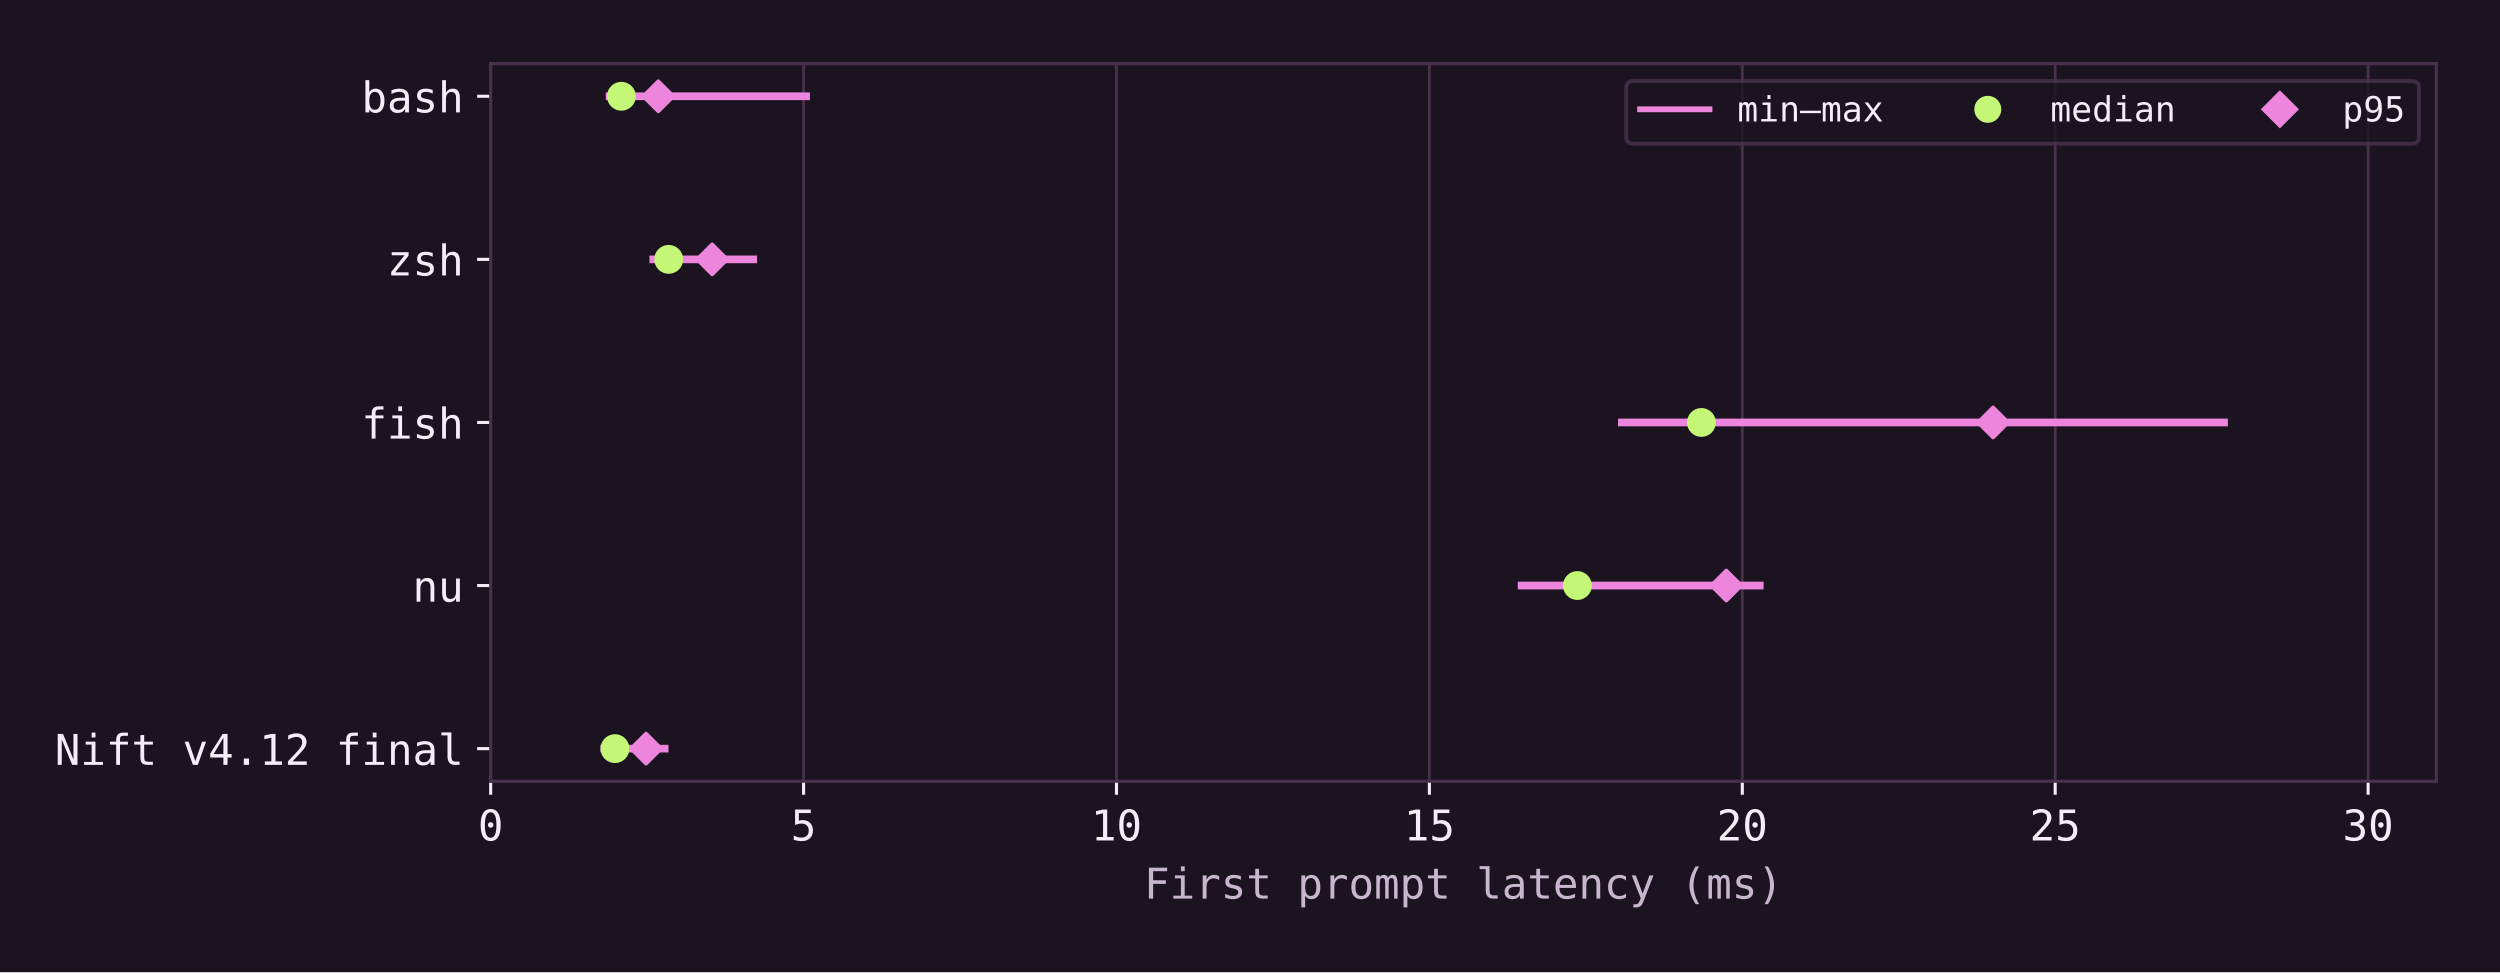
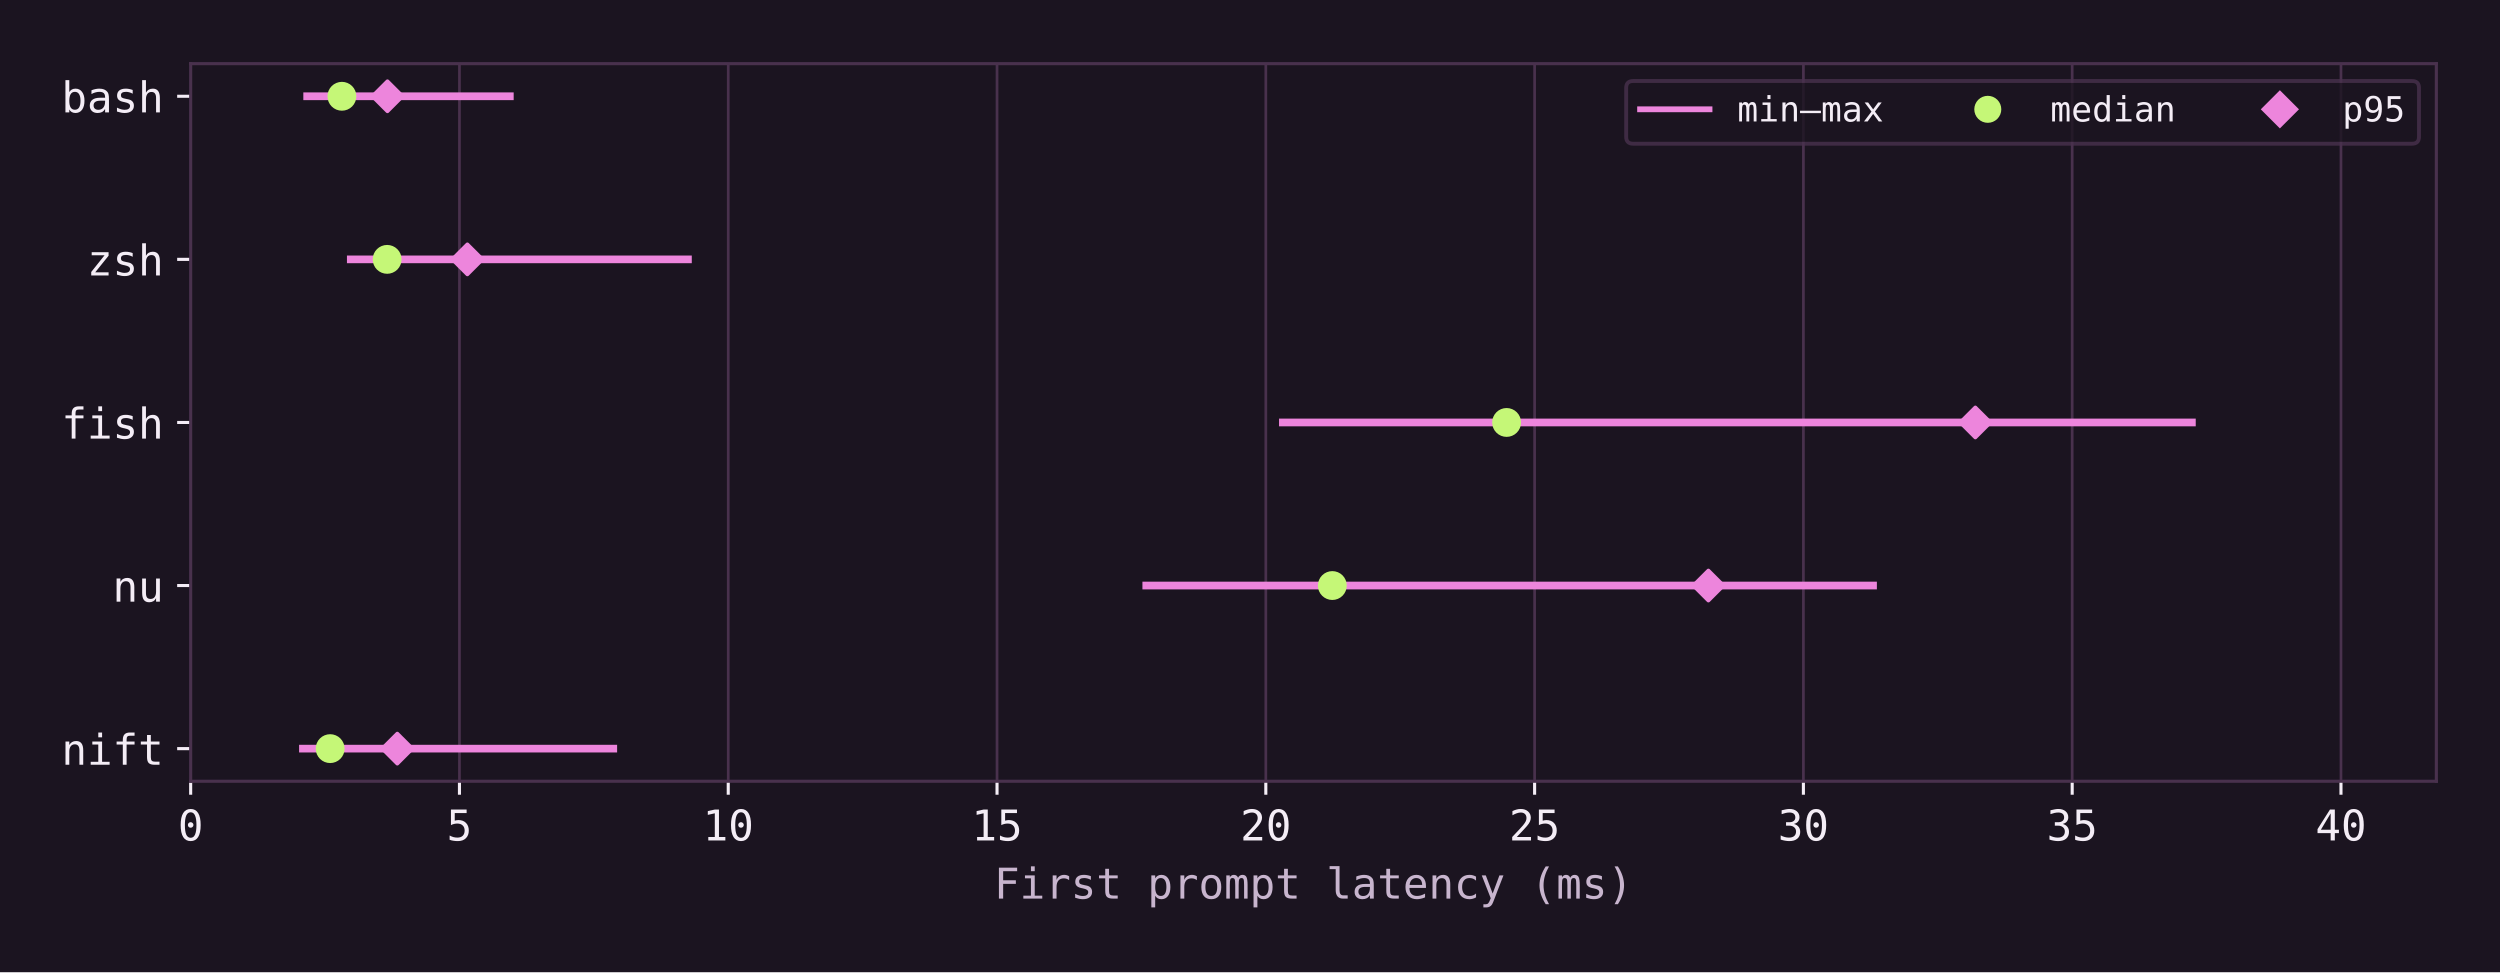
<svg xmlns="http://www.w3.org/2000/svg" xmlns:xlink="http://www.w3.org/1999/xlink" width="648pt" height="252pt" viewBox="0 0 648 252" version="1.1">
  <defs>
    <style type="text/css">*{stroke-linejoin: round; stroke-linecap: butt}</style>
  </defs>
  <g id="figure_1">
    <g id="patch_1">
      <path d="M 0 252  L 648 252  L 648 0  L 0 0  z " style="fill: #1b1420" />
    </g>
    <g id="axes_1">
      <g id="patch_2">
-         <path d="M 127.18 202.5  L 631.5 202.5  L 631.5 16.5  L 127.18 16.5  z " style="fill: #1b1420" />
+         <path d="M 49.42 202.5  L 631.5 202.5  L 631.5 16.5  L 49.42 16.5  z " style="fill: #1b1420" />
      </g>
      <g id="matplotlib.axis_1">
        <g id="xtick_1">
          <g id="line2d_1">
-             <path d="M 127.18 202.5  L 127.18 16.5  " clip-path="url(#p5cfbb8e66c)" style="fill: none; stroke: #49314d; stroke-width: 0.7; stroke-linecap: square" />
+             <path d="M 49.42 202.5  L 49.42 16.5  " clip-path="url(#p324d9fcf0c)" style="fill: none; stroke: #49314d; stroke-width: 0.7; stroke-linecap: square" />
          </g>
          <g id="line2d_2">
            <defs>
              <path id="m17a246e4b5" d="M 0 0  L 0 3.5  " style="stroke: #f4edf6; stroke-width: 0.8" />
            </defs>
            <g>
-               <use xlink:href="#m17a246e4b5" x="127.18" y="202.5" style="fill: #f4edf6; stroke: #f4edf6; stroke-width: 0.8" />
+               <use xlink:href="#m17a246e4b5" x="49.42" y="202.5" style="fill: #f4edf6; stroke: #f4edf6; stroke-width: 0.8" />
            </g>
          </g>
          <g id="text_1">
-             <text style="font-size: 11px; font-family: 'DejaVu Sans Mono', 'Bitstream Vera Sans Mono', 'Computer Modern Typewriter', 'Andale Mono', 'Nimbus Mono L', 'Courier New', 'Courier', 'Fixed', 'Terminal', monospace; text-anchor: middle; fill: #f4edf6" x="127.18" y="217.857" transform="rotate(-0 127.18 217.8574)">0</text>
+             <text style="font-size: 11px; font-family: 'DejaVu Sans Mono', 'Bitstream Vera Sans Mono', 'Computer Modern Typewriter', 'Andale Mono', 'Nimbus Mono L', 'Courier New', 'Courier', 'Fixed', 'Terminal', monospace; text-anchor: middle; fill: #f4edf6" x="49.42" y="217.857" transform="rotate(-0 49.42 217.8574)">0</text>
          </g>
        </g>
        <g id="xtick_2">
          <g id="line2d_3">
-             <path d="M 208.286 202.5  L 208.286 16.5  " clip-path="url(#p5cfbb8e66c)" style="fill: none; stroke: #49314d; stroke-width: 0.7; stroke-linecap: square" />
+             <path d="M 119.09 202.5  L 119.09 16.5  " clip-path="url(#p324d9fcf0c)" style="fill: none; stroke: #49314d; stroke-width: 0.7; stroke-linecap: square" />
          </g>
          <g id="line2d_4">
            <g>
-               <use xlink:href="#m17a246e4b5" x="208.286" y="202.5" style="fill: #f4edf6; stroke: #f4edf6; stroke-width: 0.8" />
+               <use xlink:href="#m17a246e4b5" x="119.09" y="202.5" style="fill: #f4edf6; stroke: #f4edf6; stroke-width: 0.8" />
            </g>
          </g>
          <g id="text_2">
-             <text style="font-size: 11px; font-family: 'DejaVu Sans Mono', 'Bitstream Vera Sans Mono', 'Computer Modern Typewriter', 'Andale Mono', 'Nimbus Mono L', 'Courier New', 'Courier', 'Fixed', 'Terminal', monospace; text-anchor: middle; fill: #f4edf6" x="208.286" y="217.857" transform="rotate(-0 208.2858 217.8574)">5</text>
+             <text style="font-size: 11px; font-family: 'DejaVu Sans Mono', 'Bitstream Vera Sans Mono', 'Computer Modern Typewriter', 'Andale Mono', 'Nimbus Mono L', 'Courier New', 'Courier', 'Fixed', 'Terminal', monospace; text-anchor: middle; fill: #f4edf6" x="119.09" y="217.857" transform="rotate(-0 119.0902 217.8574)">5</text>
          </g>
        </g>
        <g id="xtick_3">
          <g id="line2d_5">
-             <path d="M 289.392 202.5  L 289.392 16.5  " clip-path="url(#p5cfbb8e66c)" style="fill: none; stroke: #49314d; stroke-width: 0.7; stroke-linecap: square" />
+             <path d="M 188.76 202.5  L 188.76 16.5  " clip-path="url(#p324d9fcf0c)" style="fill: none; stroke: #49314d; stroke-width: 0.7; stroke-linecap: square" />
          </g>
          <g id="line2d_6">
            <g>
-               <use xlink:href="#m17a246e4b5" x="289.392" y="202.5" style="fill: #f4edf6; stroke: #f4edf6; stroke-width: 0.8" />
+               <use xlink:href="#m17a246e4b5" x="188.76" y="202.5" style="fill: #f4edf6; stroke: #f4edf6; stroke-width: 0.8" />
            </g>
          </g>
          <g id="text_3">
-             <text style="font-size: 11px; font-family: 'DejaVu Sans Mono', 'Bitstream Vera Sans Mono', 'Computer Modern Typewriter', 'Andale Mono', 'Nimbus Mono L', 'Courier New', 'Courier', 'Fixed', 'Terminal', monospace; text-anchor: middle; fill: #f4edf6" x="289.392" y="217.857" transform="rotate(-0 289.3915 217.8574)">10</text>
+             <text style="font-size: 11px; font-family: 'DejaVu Sans Mono', 'Bitstream Vera Sans Mono', 'Computer Modern Typewriter', 'Andale Mono', 'Nimbus Mono L', 'Courier New', 'Courier', 'Fixed', 'Terminal', monospace; text-anchor: middle; fill: #f4edf6" x="188.76" y="217.857" transform="rotate(-0 188.7603 217.8574)">10</text>
          </g>
        </g>
        <g id="xtick_4">
          <g id="line2d_7">
-             <path d="M 370.497 202.5  L 370.497 16.5  " clip-path="url(#p5cfbb8e66c)" style="fill: none; stroke: #49314d; stroke-width: 0.7; stroke-linecap: square" />
+             <path d="M 258.43 202.5  L 258.43 16.5  " clip-path="url(#p324d9fcf0c)" style="fill: none; stroke: #49314d; stroke-width: 0.7; stroke-linecap: square" />
          </g>
          <g id="line2d_8">
            <g>
-               <use xlink:href="#m17a246e4b5" x="370.497" y="202.5" style="fill: #f4edf6; stroke: #f4edf6; stroke-width: 0.8" />
+               <use xlink:href="#m17a246e4b5" x="258.43" y="202.5" style="fill: #f4edf6; stroke: #f4edf6; stroke-width: 0.8" />
            </g>
          </g>
          <g id="text_4">
-             <text style="font-size: 11px; font-family: 'DejaVu Sans Mono', 'Bitstream Vera Sans Mono', 'Computer Modern Typewriter', 'Andale Mono', 'Nimbus Mono L', 'Courier New', 'Courier', 'Fixed', 'Terminal', monospace; text-anchor: middle; fill: #f4edf6" x="370.497" y="217.857" transform="rotate(-0 370.4973 217.8574)">15</text>
+             <text style="font-size: 11px; font-family: 'DejaVu Sans Mono', 'Bitstream Vera Sans Mono', 'Computer Modern Typewriter', 'Andale Mono', 'Nimbus Mono L', 'Courier New', 'Courier', 'Fixed', 'Terminal', monospace; text-anchor: middle; fill: #f4edf6" x="258.43" y="217.857" transform="rotate(-0 258.4305 217.8574)">15</text>
          </g>
        </g>
        <g id="xtick_5">
          <g id="line2d_9">
-             <path d="M 451.603 202.5  L 451.603 16.5  " clip-path="url(#p5cfbb8e66c)" style="fill: none; stroke: #49314d; stroke-width: 0.7; stroke-linecap: square" />
+             <path d="M 328.101 202.5  L 328.101 16.5  " clip-path="url(#p324d9fcf0c)" style="fill: none; stroke: #49314d; stroke-width: 0.7; stroke-linecap: square" />
          </g>
          <g id="line2d_10">
            <g>
-               <use xlink:href="#m17a246e4b5" x="451.603" y="202.5" style="fill: #f4edf6; stroke: #f4edf6; stroke-width: 0.8" />
+               <use xlink:href="#m17a246e4b5" x="328.101" y="202.5" style="fill: #f4edf6; stroke: #f4edf6; stroke-width: 0.8" />
            </g>
          </g>
          <g id="text_5">
-             <text style="font-size: 11px; font-family: 'DejaVu Sans Mono', 'Bitstream Vera Sans Mono', 'Computer Modern Typewriter', 'Andale Mono', 'Nimbus Mono L', 'Courier New', 'Courier', 'Fixed', 'Terminal', monospace; text-anchor: middle; fill: #f4edf6" x="451.603" y="217.857" transform="rotate(-0 451.603 217.8574)">20</text>
+             <text style="font-size: 11px; font-family: 'DejaVu Sans Mono', 'Bitstream Vera Sans Mono', 'Computer Modern Typewriter', 'Andale Mono', 'Nimbus Mono L', 'Courier New', 'Courier', 'Fixed', 'Terminal', monospace; text-anchor: middle; fill: #f4edf6" x="328.101" y="217.857" transform="rotate(-0 328.1006 217.8574)">20</text>
          </g>
        </g>
        <g id="xtick_6">
          <g id="line2d_11">
-             <path d="M 532.709 202.5  L 532.709 16.5  " clip-path="url(#p5cfbb8e66c)" style="fill: none; stroke: #49314d; stroke-width: 0.7; stroke-linecap: square" />
+             <path d="M 397.771 202.5  L 397.771 16.5  " clip-path="url(#p324d9fcf0c)" style="fill: none; stroke: #49314d; stroke-width: 0.7; stroke-linecap: square" />
          </g>
          <g id="line2d_12">
            <g>
-               <use xlink:href="#m17a246e4b5" x="532.709" y="202.5" style="fill: #f4edf6; stroke: #f4edf6; stroke-width: 0.8" />
+               <use xlink:href="#m17a246e4b5" x="397.771" y="202.5" style="fill: #f4edf6; stroke: #f4edf6; stroke-width: 0.8" />
            </g>
          </g>
          <g id="text_6">
-             <text style="font-size: 11px; font-family: 'DejaVu Sans Mono', 'Bitstream Vera Sans Mono', 'Computer Modern Typewriter', 'Andale Mono', 'Nimbus Mono L', 'Courier New', 'Courier', 'Fixed', 'Terminal', monospace; text-anchor: middle; fill: #f4edf6" x="532.709" y="217.857" transform="rotate(-0 532.7088 217.8574)">25</text>
+             <text style="font-size: 11px; font-family: 'DejaVu Sans Mono', 'Bitstream Vera Sans Mono', 'Computer Modern Typewriter', 'Andale Mono', 'Nimbus Mono L', 'Courier New', 'Courier', 'Fixed', 'Terminal', monospace; text-anchor: middle; fill: #f4edf6" x="397.771" y="217.857" transform="rotate(-0 397.7708 217.8574)">25</text>
          </g>
        </g>
        <g id="xtick_7">
          <g id="line2d_13">
-             <path d="M 613.815 202.5  L 613.815 16.5  " clip-path="url(#p5cfbb8e66c)" style="fill: none; stroke: #49314d; stroke-width: 0.7; stroke-linecap: square" />
+             <path d="M 467.441 202.5  L 467.441 16.5  " clip-path="url(#p324d9fcf0c)" style="fill: none; stroke: #49314d; stroke-width: 0.7; stroke-linecap: square" />
          </g>
          <g id="line2d_14">
            <g>
-               <use xlink:href="#m17a246e4b5" x="613.815" y="202.5" style="fill: #f4edf6; stroke: #f4edf6; stroke-width: 0.8" />
+               <use xlink:href="#m17a246e4b5" x="467.441" y="202.5" style="fill: #f4edf6; stroke: #f4edf6; stroke-width: 0.8" />
            </g>
          </g>
          <g id="text_7">
-             <text style="font-size: 11px; font-family: 'DejaVu Sans Mono', 'Bitstream Vera Sans Mono', 'Computer Modern Typewriter', 'Andale Mono', 'Nimbus Mono L', 'Courier New', 'Courier', 'Fixed', 'Terminal', monospace; text-anchor: middle; fill: #f4edf6" x="613.815" y="217.857" transform="rotate(-0 613.8145 217.8574)">30</text>
-           </g>
-         </g>
-         <g id="text_8">
-           <text style="font-size: 11px; font-family: 'DejaVu Sans Mono', 'Bitstream Vera Sans Mono', 'Computer Modern Typewriter', 'Andale Mono', 'Nimbus Mono L', 'Courier New', 'Courier', 'Fixed', 'Terminal', monospace; text-anchor: middle; fill: #c8b5ce" x="379.34" y="232.917" transform="rotate(-0 379.34 232.9167)">First prompt latency (ms)</text>
+             <text style="font-size: 11px; font-family: 'DejaVu Sans Mono', 'Bitstream Vera Sans Mono', 'Computer Modern Typewriter', 'Andale Mono', 'Nimbus Mono L', 'Courier New', 'Courier', 'Fixed', 'Terminal', monospace; text-anchor: middle; fill: #f4edf6" x="467.441" y="217.857" transform="rotate(-0 467.441 217.8574)">30</text>
+           </g>
+         </g>
+         <g id="xtick_8">
+           <g id="line2d_15">
+             <path d="M 537.111 202.5  L 537.111 16.5  " clip-path="url(#p324d9fcf0c)" style="fill: none; stroke: #49314d; stroke-width: 0.7; stroke-linecap: square" />
+           </g>
+           <g id="line2d_16">
+             <g>
+               <use xlink:href="#m17a246e4b5" x="537.111" y="202.5" style="fill: #f4edf6; stroke: #f4edf6; stroke-width: 0.8" />
+             </g>
+           </g>
+           <g id="text_8">
+             <text style="font-size: 11px; font-family: 'DejaVu Sans Mono', 'Bitstream Vera Sans Mono', 'Computer Modern Typewriter', 'Andale Mono', 'Nimbus Mono L', 'Courier New', 'Courier', 'Fixed', 'Terminal', monospace; text-anchor: middle; fill: #f4edf6" x="537.111" y="217.857" transform="rotate(-0 537.1111 217.8574)">35</text>
+           </g>
+         </g>
+         <g id="xtick_9">
+           <g id="line2d_17">
+             <path d="M 606.781 202.5  L 606.781 16.5  " clip-path="url(#p324d9fcf0c)" style="fill: none; stroke: #49314d; stroke-width: 0.7; stroke-linecap: square" />
+           </g>
+           <g id="line2d_18">
+             <g>
+               <use xlink:href="#m17a246e4b5" x="606.781" y="202.5" style="fill: #f4edf6; stroke: #f4edf6; stroke-width: 0.8" />
+             </g>
+           </g>
+           <g id="text_9">
+             <text style="font-size: 11px; font-family: 'DejaVu Sans Mono', 'Bitstream Vera Sans Mono', 'Computer Modern Typewriter', 'Andale Mono', 'Nimbus Mono L', 'Courier New', 'Courier', 'Fixed', 'Terminal', monospace; text-anchor: middle; fill: #f4edf6" x="606.781" y="217.857" transform="rotate(-0 606.7813 217.8574)">40</text>
+           </g>
+         </g>
+         <g id="text_10">
+           <text style="font-size: 11px; font-family: 'DejaVu Sans Mono', 'Bitstream Vera Sans Mono', 'Computer Modern Typewriter', 'Andale Mono', 'Nimbus Mono L', 'Courier New', 'Courier', 'Fixed', 'Terminal', monospace; text-anchor: middle; fill: #c8b5ce" x="340.46" y="232.917" transform="rotate(-0 340.46 232.9167)">First prompt latency (ms)</text>
        </g>
      </g>
      <g id="matplotlib.axis_2">
        <g id="ytick_1">
-           <g id="line2d_15">
+           <g id="line2d_19">
            <defs>
              <path id="m6226300c67" d="M 0 0  L -3.5 0  " style="stroke: #f4edf6; stroke-width: 0.8" />
            </defs>
            <g>
-               <use xlink:href="#m6226300c67" x="127.18" y="24.955" style="fill: #f4edf6; stroke: #f4edf6; stroke-width: 0.8" />
-             </g>
-           </g>
-           <g id="text_9">
-             <text style="font-size: 11px; font-family: 'DejaVu Sans Mono', 'Bitstream Vera Sans Mono', 'Computer Modern Typewriter', 'Andale Mono', 'Nimbus Mono L', 'Courier New', 'Courier', 'Fixed', 'Terminal', monospace; text-anchor: end; fill: #f4edf6" x="120.18" y="29.134" transform="rotate(-0 120.18 29.13369)">bash</text>
+               <use xlink:href="#m6226300c67" x="49.42" y="24.955" style="fill: #f4edf6; stroke: #f4edf6; stroke-width: 0.8" />
+             </g>
+           </g>
+           <g id="text_11">
+             <text style="font-size: 11px; font-family: 'DejaVu Sans Mono', 'Bitstream Vera Sans Mono', 'Computer Modern Typewriter', 'Andale Mono', 'Nimbus Mono L', 'Courier New', 'Courier', 'Fixed', 'Terminal', monospace; text-anchor: end; fill: #f4edf6" x="42.42" y="29.134" transform="rotate(-0 42.42 29.13369)">bash</text>
          </g>
        </g>
        <g id="ytick_2">
-           <g id="line2d_16">
-             <g>
-               <use xlink:href="#m6226300c67" x="127.18" y="67.227" style="fill: #f4edf6; stroke: #f4edf6; stroke-width: 0.8" />
-             </g>
-           </g>
-           <g id="text_10">
-             <text style="font-size: 11px; font-family: 'DejaVu Sans Mono', 'Bitstream Vera Sans Mono', 'Computer Modern Typewriter', 'Andale Mono', 'Nimbus Mono L', 'Courier New', 'Courier', 'Fixed', 'Terminal', monospace; text-anchor: end; fill: #f4edf6" x="120.18" y="71.406" transform="rotate(-0 120.18 71.40641)">zsh</text>
+           <g id="line2d_20">
+             <g>
+               <use xlink:href="#m6226300c67" x="49.42" y="67.227" style="fill: #f4edf6; stroke: #f4edf6; stroke-width: 0.8" />
+             </g>
+           </g>
+           <g id="text_12">
+             <text style="font-size: 11px; font-family: 'DejaVu Sans Mono', 'Bitstream Vera Sans Mono', 'Computer Modern Typewriter', 'Andale Mono', 'Nimbus Mono L', 'Courier New', 'Courier', 'Fixed', 'Terminal', monospace; text-anchor: end; fill: #f4edf6" x="42.42" y="71.406" transform="rotate(-0 42.42 71.40641)">zsh</text>
          </g>
        </g>
        <g id="ytick_3">
-           <g id="line2d_17">
-             <g>
-               <use xlink:href="#m6226300c67" x="127.18" y="109.5" style="fill: #f4edf6; stroke: #f4edf6; stroke-width: 0.8" />
-             </g>
-           </g>
-           <g id="text_11">
-             <text style="font-size: 11px; font-family: 'DejaVu Sans Mono', 'Bitstream Vera Sans Mono', 'Computer Modern Typewriter', 'Andale Mono', 'Nimbus Mono L', 'Courier New', 'Courier', 'Fixed', 'Terminal', monospace; text-anchor: end; fill: #f4edf6" x="120.18" y="113.679" transform="rotate(-0 120.18 113.6791)">fish</text>
+           <g id="line2d_21">
+             <g>
+               <use xlink:href="#m6226300c67" x="49.42" y="109.5" style="fill: #f4edf6; stroke: #f4edf6; stroke-width: 0.8" />
+             </g>
+           </g>
+           <g id="text_13">
+             <text style="font-size: 11px; font-family: 'DejaVu Sans Mono', 'Bitstream Vera Sans Mono', 'Computer Modern Typewriter', 'Andale Mono', 'Nimbus Mono L', 'Courier New', 'Courier', 'Fixed', 'Terminal', monospace; text-anchor: end; fill: #f4edf6" x="42.42" y="113.679" transform="rotate(-0 42.42 113.6791)">fish</text>
          </g>
        </g>
        <g id="ytick_4">
-           <g id="line2d_18">
-             <g>
-               <use xlink:href="#m6226300c67" x="127.18" y="151.773" style="fill: #f4edf6; stroke: #f4edf6; stroke-width: 0.8" />
-             </g>
-           </g>
-           <g id="text_12">
-             <text style="font-size: 11px; font-family: 'DejaVu Sans Mono', 'Bitstream Vera Sans Mono', 'Computer Modern Typewriter', 'Andale Mono', 'Nimbus Mono L', 'Courier New', 'Courier', 'Fixed', 'Terminal', monospace; text-anchor: end; fill: #f4edf6" x="120.18" y="155.951" transform="rotate(-0 120.18 155.9514)">nu</text>
+           <g id="line2d_22">
+             <g>
+               <use xlink:href="#m6226300c67" x="49.42" y="151.773" style="fill: #f4edf6; stroke: #f4edf6; stroke-width: 0.8" />
+             </g>
+           </g>
+           <g id="text_14">
+             <text style="font-size: 11px; font-family: 'DejaVu Sans Mono', 'Bitstream Vera Sans Mono', 'Computer Modern Typewriter', 'Andale Mono', 'Nimbus Mono L', 'Courier New', 'Courier', 'Fixed', 'Terminal', monospace; text-anchor: end; fill: #f4edf6" x="42.42" y="155.951" transform="rotate(-0 42.42 155.9514)">nu</text>
          </g>
        </g>
        <g id="ytick_5">
-           <g id="line2d_19">
-             <g>
-               <use xlink:href="#m6226300c67" x="127.18" y="194.045" style="fill: #f4edf6; stroke: #f4edf6; stroke-width: 0.8" />
-             </g>
-           </g>
-           <g id="text_13">
-             <text style="font-size: 11px; font-family: 'DejaVu Sans Mono', 'Bitstream Vera Sans Mono', 'Computer Modern Typewriter', 'Andale Mono', 'Nimbus Mono L', 'Courier New', 'Courier', 'Fixed', 'Terminal', monospace; text-anchor: end; fill: #f4edf6" x="120.18" y="198.254" transform="rotate(-0 120.18 198.2538)">Nift v4.12 final</text>
+           <g id="line2d_23">
+             <g>
+               <use xlink:href="#m6226300c67" x="49.42" y="194.045" style="fill: #f4edf6; stroke: #f4edf6; stroke-width: 0.8" />
+             </g>
+           </g>
+           <g id="text_15">
+             <text style="font-size: 11px; font-family: 'DejaVu Sans Mono', 'Bitstream Vera Sans Mono', 'Computer Modern Typewriter', 'Andale Mono', 'Nimbus Mono L', 'Courier New', 'Courier', 'Fixed', 'Terminal', monospace; text-anchor: end; fill: #f4edf6" x="42.42" y="198.225" transform="rotate(-0 42.42 198.2246)">nift</text>
          </g>
        </g>
      </g>
      <g id="LineCollection_1">
-         <path d="M 157.01 24.955  L 209.934 24.955  " clip-path="url(#p5cfbb8e66c)" style="fill: none; stroke: #ed85dc; stroke-width: 2" />
+         <path d="M 78.623 24.955  L 133.146 24.955  " clip-path="url(#p324d9fcf0c)" style="fill: none; stroke: #ed85dc; stroke-width: 2" />
      </g>
      <g id="LineCollection_2">
-         <path d="M 168.331 67.227  L 196.22 67.227  " clip-path="url(#p5cfbb8e66c)" style="fill: none; stroke: #ed85dc; stroke-width: 2" />
+         <path d="M 89.928 67.227  L 179.31 67.227  " clip-path="url(#p324d9fcf0c)" style="fill: none; stroke: #ed85dc; stroke-width: 2" />
      </g>
      <g id="LineCollection_3">
-         <path d="M 419.39 109.5  L 577.466 109.5  " clip-path="url(#p5cfbb8e66c)" style="fill: none; stroke: #ed85dc; stroke-width: 2" />
+         <path d="M 331.525 109.5  L 569.134 109.5  " clip-path="url(#p324d9fcf0c)" style="fill: none; stroke: #ed85dc; stroke-width: 2" />
      </g>
      <g id="LineCollection_4">
-         <path d="M 393.405 151.773  L 457.124 151.773  " clip-path="url(#p5cfbb8e66c)" style="fill: none; stroke: #ed85dc; stroke-width: 2" />
+         <path d="M 296.118 151.773  L 486.488 151.773  " clip-path="url(#p324d9fcf0c)" style="fill: none; stroke: #ed85dc; stroke-width: 2" />
      </g>
      <g id="LineCollection_5">
-         <path d="M 155.66 194.045  L 173.277 194.045  " clip-path="url(#p5cfbb8e66c)" style="fill: none; stroke: #ed85dc; stroke-width: 2" />
+         <path d="M 77.521 194.045  L 159.955 194.045  " clip-path="url(#p324d9fcf0c)" style="fill: none; stroke: #ed85dc; stroke-width: 2" />
      </g>
      <g id="patch_3">
-         <path d="M 127.18 202.5  L 127.18 16.5  " style="fill: none; stroke: #49314d; stroke-width: 0.8; stroke-linejoin: miter; stroke-linecap: square" />
+         <path d="M 49.42 202.5  L 49.42 16.5  " style="fill: none; stroke: #49314d; stroke-width: 0.8; stroke-linejoin: miter; stroke-linecap: square" />
      </g>
      <g id="patch_4">
        <path d="M 631.5 202.5  L 631.5 16.5  " style="fill: none; stroke: #49314d; stroke-width: 0.8; stroke-linejoin: miter; stroke-linecap: square" />
      </g>
      <g id="patch_5">
-         <path d="M 127.18 202.5  L 631.5 202.5  " style="fill: none; stroke: #49314d; stroke-width: 0.8; stroke-linejoin: miter; stroke-linecap: square" />
+         <path d="M 49.42 202.5  L 631.5 202.5  " style="fill: none; stroke: #49314d; stroke-width: 0.8; stroke-linejoin: miter; stroke-linecap: square" />
      </g>
      <g id="patch_6">
-         <path d="M 127.18 16.5  L 631.5 16.5  " style="fill: none; stroke: #49314d; stroke-width: 0.8; stroke-linejoin: miter; stroke-linecap: square" />
+         <path d="M 49.42 16.5  L 631.5 16.5  " style="fill: none; stroke: #49314d; stroke-width: 0.8; stroke-linejoin: miter; stroke-linecap: square" />
      </g>
      <g id="PathCollection_1">
        <defs>
          <path id="m5db24b1db3" d="M 0 3.24  C 0.859 3.24 1.684 2.899 2.291 2.291  C 2.899 1.684 3.24 0.859 3.24 0  C 3.24 -0.859 2.899 -1.684 2.291 -2.291  C 1.684 -2.899 0.859 -3.24 0 -3.24  C -0.859 -3.24 -1.684 -2.899 -2.291 -2.291  C -2.899 -1.684 -3.24 -0.859 -3.24 0  C -3.24 0.859 -2.899 1.684 -2.291 2.291  C -1.684 2.899 -0.859 3.24 0 3.24  z " style="stroke: #c5f777" />
        </defs>
-         <g clip-path="url(#p5cfbb8e66c)">
-           <use xlink:href="#m5db24b1db3" x="161.066" y="24.955" style="fill: #c5f777; stroke: #c5f777" />
+         <g clip-path="url(#p324d9fcf0c)">
+           <use xlink:href="#m5db24b1db3" x="88.622" y="24.955" style="fill: #c5f777; stroke: #c5f777" />
        </g>
      </g>
      <g id="PathCollection_2">
        <defs>
          <path id="mfc24619442" d="M -0 3.873  L 3.873 0  L 0 -3.873  L -3.873 -0  z " style="stroke: #ed85dc" />
        </defs>
-         <g clip-path="url(#p5cfbb8e66c)">
-           <use xlink:href="#mfc24619442" x="170.627" y="24.955" style="fill: #ed85dc; stroke: #ed85dc" />
+         <g clip-path="url(#p324d9fcf0c)">
+           <use xlink:href="#mfc24619442" x="100.427" y="24.955" style="fill: #ed85dc; stroke: #ed85dc" />
        </g>
      </g>
      <g id="PathCollection_3">
-         <g clip-path="url(#p5cfbb8e66c)">
-           <use xlink:href="#m5db24b1db3" x="173.32" y="67.227" style="fill: #c5f777; stroke: #c5f777" />
+         <g clip-path="url(#p324d9fcf0c)">
+           <use xlink:href="#m5db24b1db3" x="100.347" y="67.227" style="fill: #c5f777; stroke: #c5f777" />
        </g>
      </g>
      <g id="PathCollection_4">
-         <g clip-path="url(#p5cfbb8e66c)">
-           <use xlink:href="#mfc24619442" x="184.585" y="67.227" style="fill: #ed85dc; stroke: #ed85dc" />
+         <g clip-path="url(#p324d9fcf0c)">
+           <use xlink:href="#mfc24619442" x="121.141" y="67.227" style="fill: #ed85dc; stroke: #ed85dc" />
        </g>
      </g>
      <g id="PathCollection_5">
-         <g clip-path="url(#p5cfbb8e66c)">
-           <use xlink:href="#m5db24b1db3" x="441.005" y="109.5" style="fill: #c5f777; stroke: #c5f777" />
+         <g clip-path="url(#p324d9fcf0c)">
+           <use xlink:href="#m5db24b1db3" x="390.512" y="109.5" style="fill: #c5f777; stroke: #c5f777" />
        </g>
      </g>
      <g id="PathCollection_6">
-         <g clip-path="url(#p5cfbb8e66c)">
-           <use xlink:href="#mfc24619442" x="516.603" y="109.5" style="fill: #ed85dc; stroke: #ed85dc" />
+         <g clip-path="url(#p324d9fcf0c)">
+           <use xlink:href="#mfc24619442" x="512.006" y="109.5" style="fill: #ed85dc; stroke: #ed85dc" />
        </g>
      </g>
      <g id="PathCollection_7">
-         <g clip-path="url(#p5cfbb8e66c)">
-           <use xlink:href="#m5db24b1db3" x="408.858" y="151.773" style="fill: #c5f777; stroke: #c5f777" />
+         <g clip-path="url(#p324d9fcf0c)">
+           <use xlink:href="#m5db24b1db3" x="345.34" y="151.773" style="fill: #c5f777; stroke: #c5f777" />
        </g>
      </g>
      <g id="PathCollection_8">
-         <g clip-path="url(#p5cfbb8e66c)">
-           <use xlink:href="#mfc24619442" x="447.463" y="151.773" style="fill: #ed85dc; stroke: #ed85dc" />
+         <g clip-path="url(#p324d9fcf0c)">
+           <use xlink:href="#mfc24619442" x="442.815" y="151.773" style="fill: #ed85dc; stroke: #ed85dc" />
        </g>
      </g>
      <g id="PathCollection_9">
-         <g clip-path="url(#p5cfbb8e66c)">
-           <use xlink:href="#m5db24b1db3" x="159.393" y="194.045" style="fill: #c5f777; stroke: #c5f777" />
+         <g clip-path="url(#p324d9fcf0c)">
+           <use xlink:href="#m5db24b1db3" x="85.577" y="194.045" style="fill: #c5f777; stroke: #c5f777" />
        </g>
      </g>
      <g id="PathCollection_10">
-         <g clip-path="url(#p5cfbb8e66c)">
-           <use xlink:href="#mfc24619442" x="167.454" y="194.045" style="fill: #ed85dc; stroke: #ed85dc" />
+         <g clip-path="url(#p324d9fcf0c)">
+           <use xlink:href="#mfc24619442" x="102.978" y="194.045" style="fill: #ed85dc; stroke: #ed85dc" />
        </g>
      </g>
      <g id="legend_1">
        <g id="patch_7">
          <path d="M 423.308 37.249  L 625.2 37.249  Q 627 37.249 627 35.449  L 627 22.8  Q 627 21 625.2 21  L 423.308 21  Q 421.507 21 421.507 22.8  L 421.507 35.449  Q 421.507 37.249 423.308 37.249  z " style="fill: #1b1420; opacity: 0.8; stroke: #49314d; stroke-linejoin: miter" />
        </g>
-         <g id="line2d_20">
+         <g id="line2d_24">
          <path d="M 425.108 28.336  L 434.108 28.336  L 443.108 28.336  " style="fill: none; stroke: #ed85dc; stroke-width: 1.5; stroke-linecap: square" />
        </g>
-         <g id="text_14">
+         <g id="text_16">
          <text style="font-size: 9px; font-family: 'DejaVu Sans Mono', 'Bitstream Vera Sans Mono', 'Computer Modern Typewriter', 'Andale Mono', 'Nimbus Mono L', 'Courier New', 'Courier', 'Fixed', 'Terminal', monospace; text-anchor: start; fill: #f4edf6" x="450.308" y="31.486" transform="rotate(-0 450.3075 31.48641)">min–max</text>
        </g>
-         <g id="line2d_21">
+         <g id="line2d_25">
          <defs>
            <path id="m5fed803c4d" d="M 0 3  C 0.796 3 1.559 2.684 2.121 2.121  C 2.684 1.559 3 0.796 3 0  C 3 -0.796 2.684 -1.559 2.121 -2.121  C 1.559 -2.684 0.796 -3 0 -3  C -0.796 -3 -1.559 -2.684 -2.121 -2.121  C -2.684 -1.559 -3 -0.796 -3 0  C -3 0.796 -2.684 1.559 -2.121 2.121  C -1.559 2.684 -0.796 3 0 3  z " style="stroke: #c5f777" />
          </defs>
          <g>
            <use xlink:href="#m5fed803c4d" x="515.235" y="28.336" style="fill: #c5f777; stroke: #c5f777" />
          </g>
        </g>
-         <g id="text_15">
+         <g id="text_17">
          <text style="font-size: 9px; font-family: 'DejaVu Sans Mono', 'Bitstream Vera Sans Mono', 'Computer Modern Typewriter', 'Andale Mono', 'Nimbus Mono L', 'Courier New', 'Courier', 'Fixed', 'Terminal', monospace; text-anchor: start; fill: #f4edf6" x="531.435" y="31.486" transform="rotate(-0 531.4355 31.48641)">median</text>
        </g>
-         <g id="line2d_22">
+         <g id="line2d_26">
          <defs>
            <path id="m4a5c541213" d="M -0 4.243  L 4.243 0  L 0 -4.243  L -4.243 -0  z " style="stroke: #ed85dc; stroke-linejoin: miter" />
          </defs>
          <g>
            <use xlink:href="#m4a5c541213" x="590.945" y="28.336" style="fill: #ed85dc; stroke: #ed85dc; stroke-linejoin: miter" />
          </g>
        </g>
-         <g id="text_16">
+         <g id="text_18">
          <text style="font-size: 9px; font-family: 'DejaVu Sans Mono', 'Bitstream Vera Sans Mono', 'Computer Modern Typewriter', 'Andale Mono', 'Nimbus Mono L', 'Courier New', 'Courier', 'Fixed', 'Terminal', monospace; text-anchor: start; fill: #f4edf6" x="607.145" y="31.486" transform="rotate(-0 607.1452 31.48641)">p95</text>
        </g>
      </g>
    </g>
  </g>
  <defs>
-     <clipPath id="p5cfbb8e66c">
-       <rect x="127.18" y="16.5" width="504.32" height="186" />
+     <clipPath id="p324d9fcf0c">
+       <rect x="49.42" y="16.5" width="582.08" height="186" />
    </clipPath>
  </defs>
</svg>
